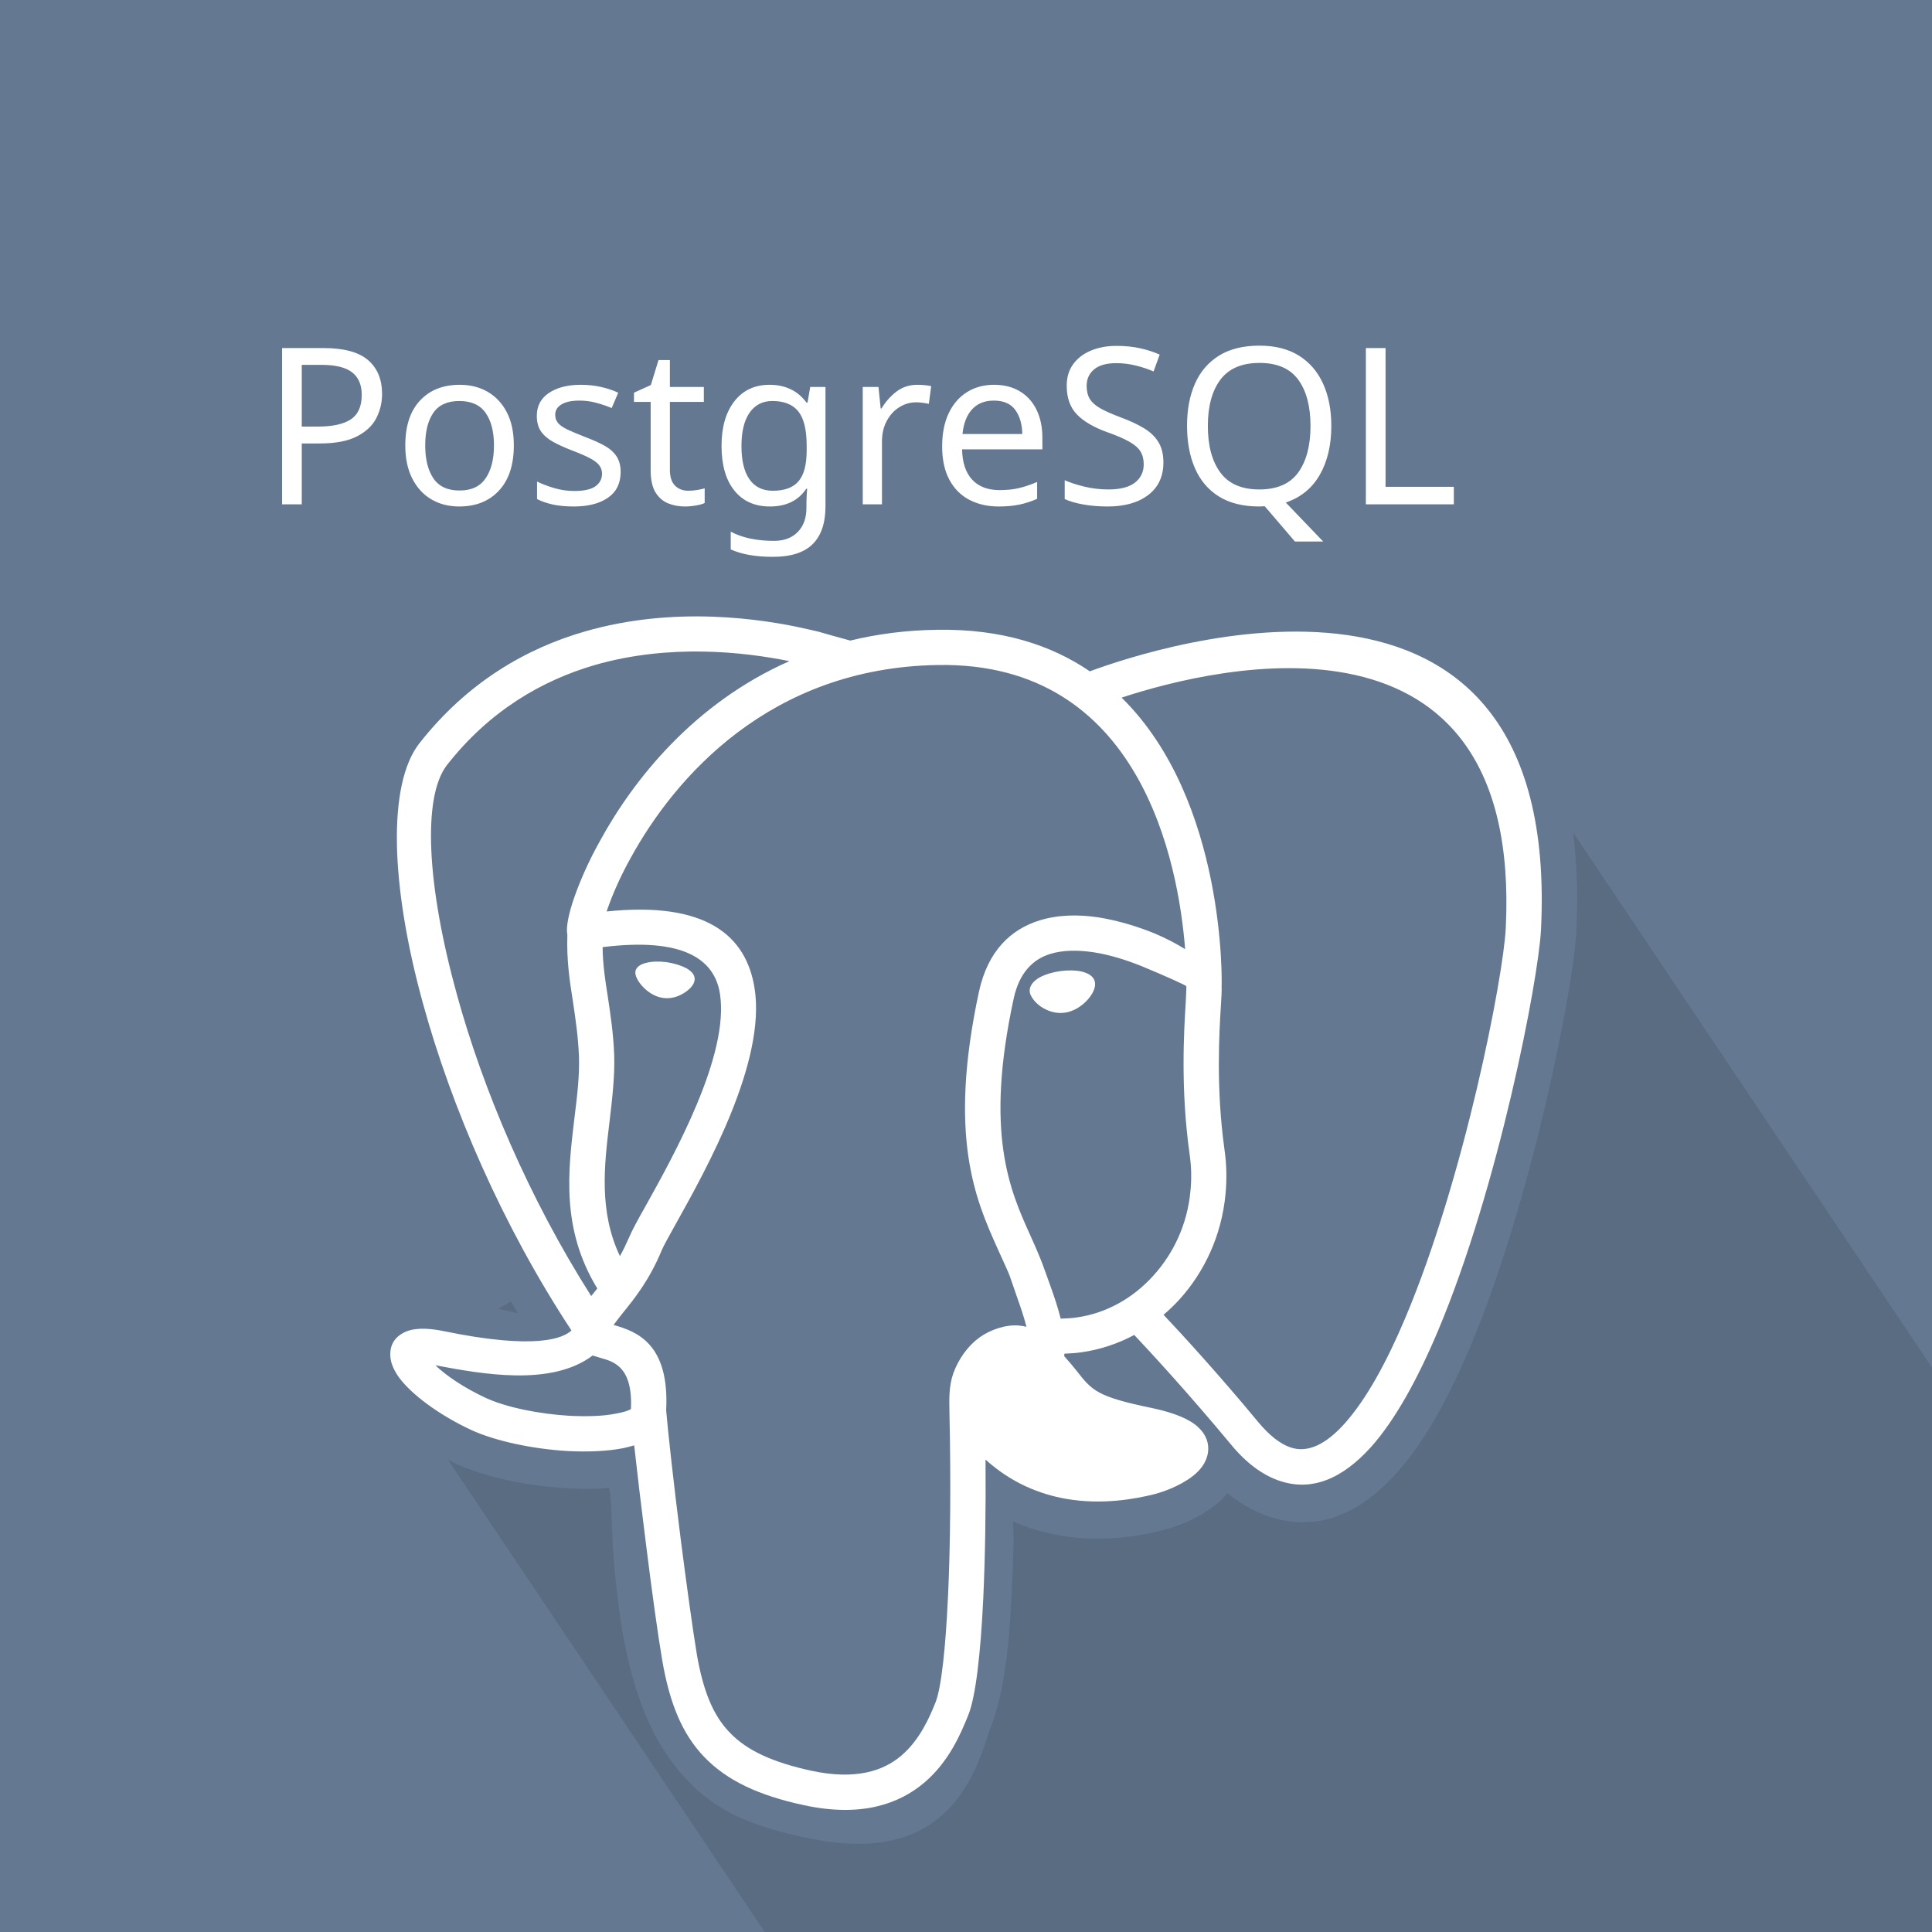
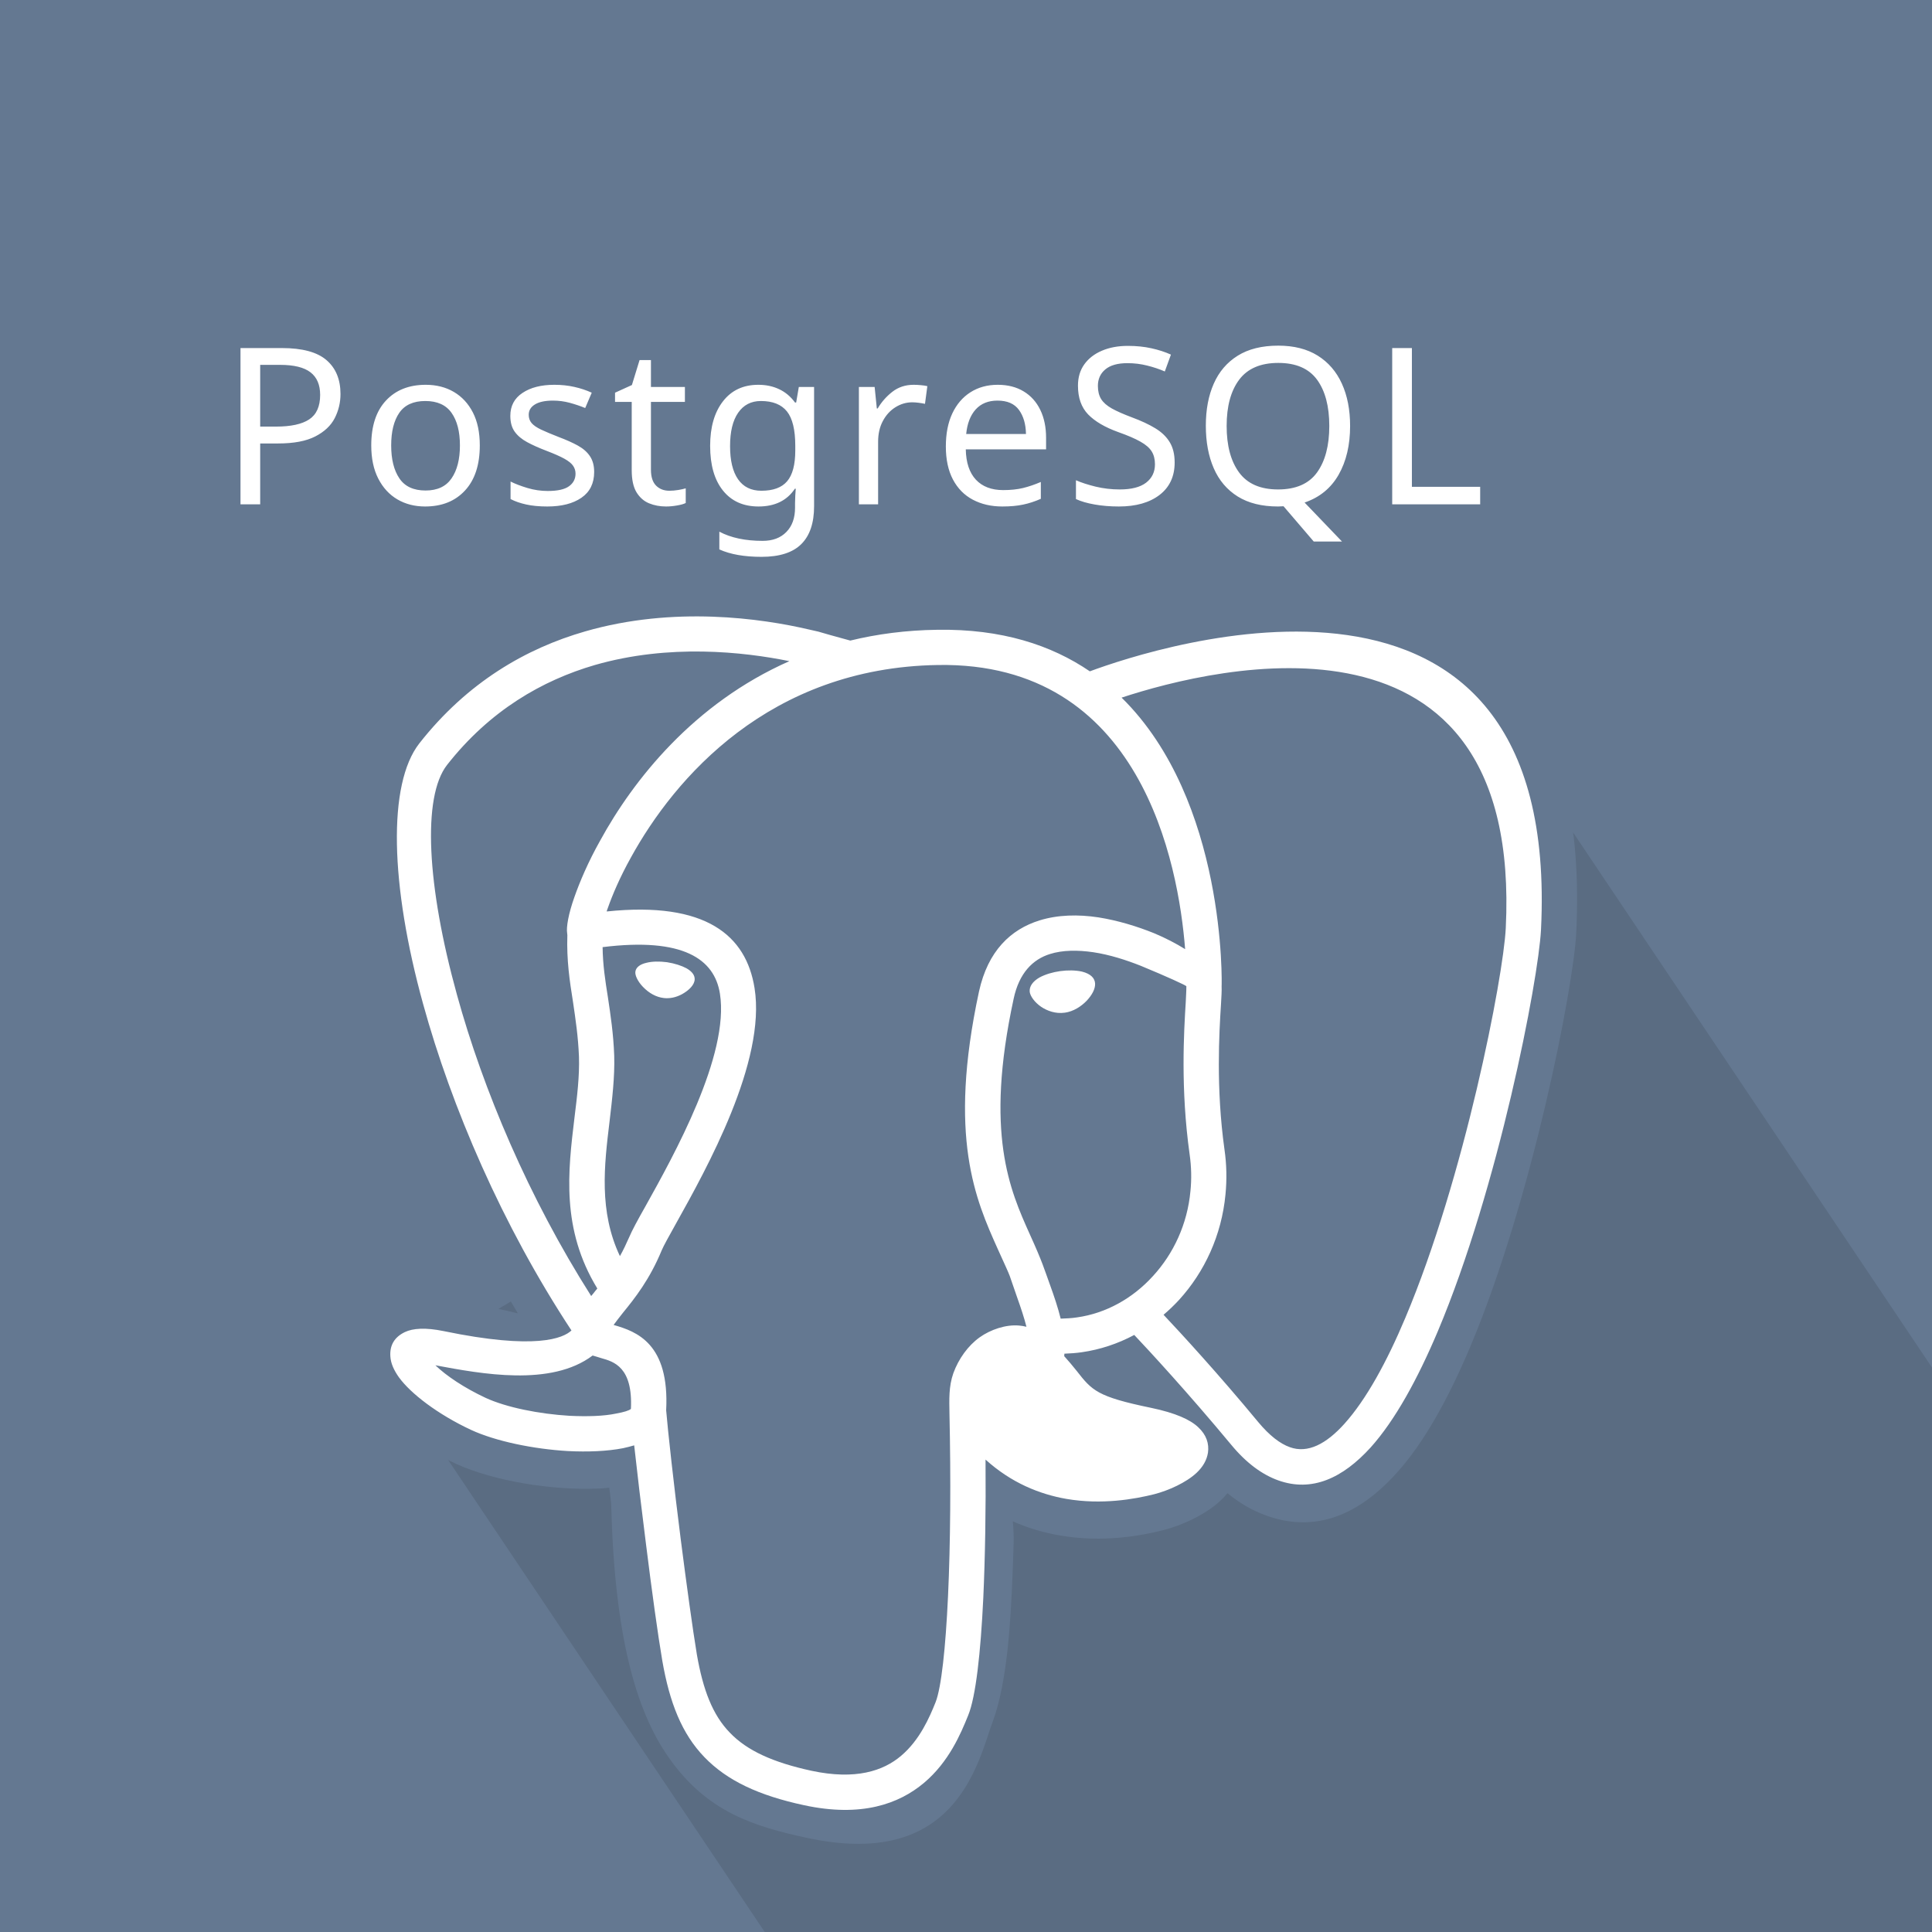
<svg xmlns="http://www.w3.org/2000/svg" version="1.1" id="Layer_1" x="0px" y="0px" width="512px" height="512px" viewBox="0 0 512 512" enable-background="new 0 0 512 512" xml:space="preserve">
  <polyline fill="#647891" points="0,512 512,512 512,0 0,0 0,512 " />
-   <polygon opacity="0.102" fill="#010101" enable-background="new    " points="512,512 512,362.416 395.685,189 103.428,364.046   202.667,512.002 " />
-   <path fill="#647891" d="M161.963,398.415c-0.054-0.541-0.163-1.297-0.271-2.483c-0.109-0.592-0.163-1.133-0.217-1.674l-2.322,0.217  h-0.593c-5.991,0.271-12.956-0.217-19.65-1.347c-6.639-1.136-13.062-2.917-18.028-5.184c-10.203-4.748-18.785-11.497-22.726-16.841  c-2.375-3.346-3.832-6.856-4.049-10.418c-0.486-6.964,2.429-12.307,9.175-15.547c3.887-1.888,9.233-2.375,16.087-0.973  c8.799,1.836,14.359,3.024,17.868,3.887c-15.709-26.069-27.261-54.087-34.115-78.916c-9.501-34.331-9.607-64.182,0.648-77.298  c15.544-19.81,34.762-29.743,53.547-34.223c27.421-6.531,54.733-0.539,66.393,2.807c3.239-0.595,6.585-1.079,10.041-1.459  c4.858-0.485,9.663-0.808,14.521-0.865c9.553-0.163,18.192,1.083,25.962,3.4c5.884,1.728,11.175,4.105,15.978,6.967  c28.554-9.718,133.327-37.57,127.499,78.916c-0.702,13.927-11.604,70.441-28.122,109.63c-5.722,13.548-12.198,25.317-19.431,33.306  c-9.986,11.12-21.487,16.029-34.547,11.333c-3.51-1.241-6.965-3.186-10.312-5.938c-0.539,0.649-1.185,1.349-1.833,1.944  c-3.943,3.724-10.311,6.643-15.331,7.882c-5.991,1.51-15.976,3.292-27.095,1.401c-4.156-0.699-8.421-1.889-12.633-3.776  c0.16,1.778,0.269,3.722,0.218,5.772c-0.11,2.914-0.163,5.828-0.272,7.881c-0.271,7.071-0.647,14.089-1.404,20.889  c-0.809,7.125-1.997,13.44-3.832,18.461c-0.27,0.702-0.482,1.349-0.756,2.104c-4.264,13.172-11.929,36.6-48.31,28.824  c-14.144-3.023-26.722-6.854-36.814-21.318C168.44,453.311,162.826,433.282,161.963,398.415L161.963,398.415z" />
-   <path fill="#FFFFFF" d="M176.539,373.745c0.917-17.704-7.827-20.89-13.927-22.618c0.648-0.916,1.511-1.997,2.482-3.238  c3.13-3.832,7.071-8.8,10.254-16.519c0.487-1.188,1.945-3.779,3.833-7.178c8.042-14.413,23.912-42.858,20.781-62.347  c-2.213-13.873-12.793-23.047-39.188-20.296c0.052-0.269,0.162-0.539,0.269-0.81c1.242-3.562,3.239-8.259,6.154-13.493  c11.551-20.999,36.65-50.311,81.345-51.013c53.925-0.915,63.751,52.741,65.531,75.299c-2.431-1.51-5.236-2.969-8.208-4.21  c-4.534-1.833-9.662-3.4-14.791-4.21c-5.34-0.81-10.741-0.703-15.598,0.81c-7.61,2.375-13.658,8.042-16.031,18.839  c-8.312,38.594-0.864,55.223,4.967,68.229c4.268,9.394,2.492,5.385,5.171,12.917c0.979,2.747,1.836,5.332,2.438,7.703  c-0.649-0.163-1.348-0.271-1.944-0.323c-3.509-0.324-7.609,1.081-10.47,3.13c-3.078,2.214-5.561,5.67-6.963,9.502  c-1.243,3.563-1.082,6.964-1.026,10.688c0.379,17.325,0.27,34.436-0.38,48.364c-0.647,13.871-1.778,24.236-3.291,28.121  c-1.62,4.049-4.21,10.039-9.123,14.197c-4.75,4.049-12.091,6.476-23.748,3.992c-10.204-2.212-17.111-5.343-21.646-10.095  c-4.589-4.693-7.125-11.389-8.744-20.673c-1.134-6.804-2.753-18.678-4.267-30.444C178.589,393.718,176.97,378.982,176.539,373.745  L176.539,373.745z M303.227,382.221c-17.758-3.671-19.541-5.881-25.264-13.169c-2.104-2.647-4.208-5.075-6.586-7.448  c-0.753-0.757-1.51-0.918-2.104-0.973c-1.295-0.106-3.131,0.594-4.265,1.405c-1.512,1.078-2.81,2.914-3.563,4.965  c-0.703,2.104-0.973,4.695,0.379,6.586c6.639,9.229,14.792,13.116,22.4,14.413c7.719,1.349,15.006,0,19.381-1.081  c2.156-0.542,4.642-1.567,6.26-2.701C308.571,383.57,306.41,382.869,303.227,382.221L303.227,382.221z M308.354,348.43  c1.457-1.24,2.808-2.538,4.104-3.939c6.747-7.396,11.281-17.111,12.307-27.96c0.379-3.888,0.321-7.882-0.269-11.929  c-2.267-16.248-1.405-30.877-0.918-38.488c0.108-1.996,0.217-3.508,0.161-4.696c0.055-0.376,1.297-49.228-26.504-76.541  c25.102-8.258,106.23-28.068,101.808,61.103c-0.649,13.009-10.962,66.18-26.616,103.264c-4.908,11.659-10.361,21.645-16.139,28.067  c-4.807,5.343-9.715,7.936-14.465,6.207c-2.588-0.916-5.399-3.076-8.366-6.639C322.874,364.084,312.941,353.288,308.354,348.43  L308.354,348.43z M209.194,175.213c-25.424,11.227-41.402,31.576-50.146,47.554c-3.184,5.668-5.397,10.905-6.802,14.899  c-1.619,4.534-2.213,8.096-1.941,9.661c0,0.163,0.051,0.326,0.051,0.486c-0.217,6.638,0.594,12.089,1.512,17.811  c0.647,4.427,1.35,9.015,1.565,14.413c0.162,5.126-0.487,10.525-1.188,16.138c-1.728,14.306-3.562,29.526,6.046,45.288  c-0.163,0.218-0.325,0.434-0.486,0.595c-0.378,0.484-0.756,0.974-1.134,1.404c-16.572-26.072-28.662-54.735-35.571-79.833  c-7.987-28.878-9.23-52.415-2.644-60.891c11.388-14.518,25.315-22.453,39.189-26.503C177.347,170.57,196.995,172.73,209.194,175.213  L209.194,175.213z M314.398,261.361c0,1.404-0.108,2.807-0.162,4.211c-0.485,7.826-1.403,22.994,1.025,40.322  c0.484,3.345,0.539,6.64,0.217,9.77c-0.811,8.746-4.479,16.572-9.932,22.509c-5.344,5.885-12.415,9.878-20.191,10.959  c-1.403,0.218-2.86,0.27-4.264,0.324c-0.706-2.857-1.693-5.818-2.816-8.914c-1.551-4.266-1.98-6-5.336-13.379  c-5.291-11.768-12.035-26.774-4.318-62.454c1.457-6.908,5.129-10.473,9.607-11.877c3.401-1.078,7.396-1.078,11.496-0.484  c4.319,0.647,8.694,2.049,12.635,3.615C309.166,258.771,314.345,261.146,314.398,261.361L314.398,261.361z M286.706,257.477  c-3.438-0.738-8.126-0.103-11.226,1.565c-1.78,1.024-2.752,2.373-2.593,3.832l0,0l0,0l0,0l0,0c0.162,1.134,1.298,2.753,3.024,3.938  c1.617,1.084,3.83,1.892,6.207,1.565l0,0l0,0h0.053l0,0c2.32-0.321,4.373-1.673,5.829-3.183c1.41-1.514,2.287-3.139,2.212-4.545  C290.139,259.251,289.111,258.077,286.706,257.477L286.706,257.477z M159.696,250.999c21.375-2.646,29.633,3.185,31.09,12.308  c2.593,16.301-12.199,42.858-19.756,56.408c-2.05,3.614-3.562,6.425-4.263,8.096c-0.811,1.837-1.619,3.562-2.482,5.073  c-5.615-11.875-4.158-24.073-2.754-35.625c0.702-5.991,1.403-11.819,1.243-17.487c-0.217-5.883-0.972-10.799-1.674-15.494  C160.398,259.904,159.75,255.694,159.696,250.999L159.696,250.999z M157.052,359.225c0.702,0.216,1.513,0.435,2.321,0.702  c3.239,0.916,8.367,2.32,7.828,13.442c-0.432,0.429-1.836,0.861-3.941,1.242c-3.293,0.701-7.665,0.81-12.308,0.592  c-8.096-0.484-16.732-2.214-22.24-4.748c-5.668-2.648-10.418-5.831-13.331-8.64C127.542,364.082,146.019,367.557,157.052,359.225  L157.052,359.225z M168.386,257.477L168.386,257.477L168.386,257.477c-0.163,0.971,0.647,2.645,1.997,4.047  c1.634,1.701,3.529,2.737,5.54,2.963c1.563,0.176,3.194-0.139,4.824-1.018c1.919-1.066,3.326-2.513,3.351-3.97  c0.019-0.996-0.61-1.997-2.163-2.886c-1.296-0.7-3.129-1.296-5.183-1.62c-2.05-0.268-3.995-0.215-5.452,0.163  C169.63,255.533,168.549,256.343,168.386,257.477L168.386,257.477z M151.44,352.586c-2.16,2.052-9.448,5.237-33.901,0.163  c-4.75-0.973-8.096-0.757-10.254,0.269c-2.808,1.353-4.047,3.563-3.833,6.479c0.109,1.781,0.92,3.614,2.269,5.507  c3.13,4.316,10.309,9.823,19.107,13.929c6.531,3.021,16.517,5.073,25.64,5.61c5.344,0.271,10.473,0.055,14.628-0.753  c1.025-0.218,2.052-0.486,2.97-0.757c0.754,6.855,1.89,16.462,3.13,26.179c1.513,12.2,3.186,24.292,4.317,30.877  c1.944,11.173,5.183,19.379,11.175,25.586c5.991,6.206,14.358,10.146,26.45,12.737c15.112,3.24,25.047-0.321,31.739-5.938  c6.585-5.56,9.715-12.955,11.714-17.923c1.997-4.911,3.292-16.409,3.995-31.144c0.486-10.741,0.702-23.428,0.592-36.601  c6.803,6.154,14.303,9.178,21.43,10.418c9.445,1.619,18.084,0.056,23.267-1.24c3.778-0.972,8.472-3.08,11.226-5.668  c1.62-1.515,2.7-3.292,3.023-5.345c0.323-2.375-0.378-4.694-2.592-6.746c-2.105-1.999-5.991-3.776-12.469-5.128  c-14.359-2.967-15.653-4.585-19.752-9.823c-1.084-1.348-2.162-2.646-3.293-3.888c0.051-0.216,0.051-0.43,0.051-0.647  c1.564-0.055,3.08-0.162,4.589-0.378c4.909-0.702,9.608-2.27,13.928-4.587c3.883,4.103,14.304,15.383,25.69,29.094  c4.05,4.909,8.261,7.936,12.471,9.447c8.904,3.181,17.057-0.543,24.505-8.745c6.478-7.233,12.415-18.084,17.761-30.717  c16.086-38.106,26.664-93.003,27.365-106.444c5.508-110.548-102.398-74.868-119.561-68.5c-10.202-6.962-23.375-11.283-40.432-11.01  c-8.26,0.108-15.978,1.134-23.049,2.861c-3.401-0.918-8.207-2.267-8.475-2.375c-0.648-0.163-1.403-0.326-2.376-0.539  c-12.685-2.967-35.897-6.314-59.431,0.486c-15.544,4.478-31.145,13.385-43.938,29.686c-8.421,10.796-7.719,37.462,1.025,69.092  C119.644,293.318,133.032,324.625,151.44,352.586L151.44,352.586z" />
+   <polygon opacity="0.102" fill="#010101" enable-background="new    " points="512,512 512,362.416 395.686,189 103.428,364.046   202.667,512.002 " />
+   <path fill="#647891" d="M161.963,398.415c-0.054-0.541-0.163-1.297-0.271-2.483c-0.109-0.592-0.163-1.133-0.217-1.674l-2.322,0.217  h-0.593c-5.991,0.271-12.956-0.217-19.65-1.347c-6.639-1.136-13.062-2.917-18.028-5.184c-10.203-4.748-18.785-11.497-22.726-16.841  c-2.375-3.347-3.832-6.856-4.049-10.419c-0.486-6.964,2.429-12.307,9.175-15.547c3.887-1.888,9.233-2.375,16.087-0.973  c8.799,1.836,14.359,3.024,17.868,3.887c-15.709-26.068-27.261-54.087-34.115-78.915c-9.501-34.332-9.607-64.183,0.648-77.299  c15.544-19.81,34.762-29.743,53.547-34.223c27.421-6.531,54.733-0.539,66.393,2.807c3.239-0.595,6.585-1.079,10.041-1.459  c4.858-0.485,9.663-0.808,14.521-0.865c9.553-0.163,18.192,1.083,25.962,3.4c5.884,1.728,11.175,4.105,15.978,6.967  c28.554-9.718,133.327-37.57,127.499,78.916c-0.702,13.928-11.604,70.441-28.122,109.63c-5.722,13.548-12.198,25.317-19.431,33.307  c-9.986,11.12-21.487,16.028-34.547,11.333c-3.51-1.241-6.965-3.187-10.312-5.938c-0.539,0.649-1.185,1.35-1.833,1.944  c-3.942,3.724-10.312,6.643-15.331,7.882c-5.99,1.51-15.976,3.292-27.095,1.401c-4.156-0.699-8.421-1.89-12.633-3.776  c0.159,1.778,0.269,3.722,0.218,5.772c-0.109,2.913-0.163,5.827-0.271,7.881c-0.271,7.07-0.647,14.089-1.404,20.889  c-0.809,7.125-1.997,13.44-3.832,18.461c-0.27,0.702-0.482,1.349-0.756,2.104c-4.264,13.172-11.929,36.6-48.311,28.823  c-14.144-3.022-26.722-6.854-36.814-21.317C168.44,453.311,162.826,433.282,161.963,398.415L161.963,398.415z" />
+   <path fill="#FFFFFF" d="M176.539,373.745c0.917-17.704-7.827-20.89-13.927-22.618c0.648-0.916,1.511-1.997,2.482-3.238  c3.13-3.832,7.071-8.8,10.254-16.519c0.487-1.188,1.945-3.779,3.833-7.178c8.042-14.413,23.912-42.858,20.781-62.348  c-2.213-13.873-12.793-23.047-39.188-20.296c0.052-0.269,0.162-0.539,0.269-0.81c1.242-3.562,3.239-8.259,6.154-13.493  c11.551-20.999,36.65-50.311,81.345-51.013c53.925-0.915,63.751,52.741,65.531,75.299c-2.431-1.51-5.236-2.969-8.208-4.21  c-4.534-1.833-9.662-3.4-14.791-4.21c-5.34-0.81-10.741-0.703-15.598,0.81c-7.61,2.375-13.658,8.042-16.031,18.839  c-8.312,38.595-0.864,55.224,4.967,68.229c4.268,9.394,2.492,5.385,5.171,12.917c0.979,2.747,1.836,5.332,2.438,7.703  c-0.649-0.163-1.349-0.271-1.944-0.323c-3.509-0.324-7.609,1.081-10.47,3.13c-3.078,2.214-5.562,5.67-6.963,9.502  c-1.243,3.563-1.082,6.964-1.026,10.688c0.379,17.324,0.27,34.436-0.38,48.363c-0.647,13.871-1.778,24.236-3.291,28.121  c-1.62,4.049-4.21,10.039-9.123,14.197c-4.75,4.049-12.091,6.476-23.748,3.992c-10.204-2.212-17.111-5.344-21.646-10.096  c-4.589-4.692-7.125-11.389-8.744-20.673c-1.134-6.804-2.753-18.678-4.267-30.443C178.589,393.718,176.97,378.982,176.539,373.745  L176.539,373.745z M303.227,382.221c-17.758-3.671-19.541-5.881-25.264-13.169c-2.104-2.646-4.208-5.075-6.586-7.448  c-0.753-0.757-1.51-0.918-2.104-0.973c-1.295-0.105-3.131,0.594-4.266,1.405c-1.512,1.078-2.811,2.914-3.562,4.965  c-0.703,2.104-0.973,4.695,0.379,6.586c6.639,9.229,14.792,13.116,22.4,14.413c7.719,1.349,15.006,0,19.381-1.081  c2.155-0.542,4.642-1.567,6.26-2.701C308.571,383.57,306.41,382.869,303.227,382.221L303.227,382.221z M308.354,348.43  c1.457-1.239,2.809-2.538,4.104-3.938c6.747-7.396,11.281-17.111,12.308-27.96c0.379-3.889,0.32-7.882-0.27-11.93  c-2.268-16.248-1.405-30.877-0.918-38.487c0.107-1.996,0.217-3.509,0.161-4.696c0.055-0.376,1.297-49.228-26.505-76.541  c25.103-8.258,106.23-28.068,101.809,61.103c-0.648,13.008-10.962,66.18-26.616,103.264c-4.907,11.659-10.36,21.645-16.139,28.066  c-4.808,5.344-9.715,7.937-14.465,6.207c-2.589-0.916-5.399-3.075-8.366-6.639C322.874,364.084,312.941,353.288,308.354,348.43  L308.354,348.43z M209.194,175.213c-25.424,11.227-41.402,31.576-50.146,47.554c-3.184,5.668-5.397,10.905-6.802,14.899  c-1.619,4.534-2.213,8.096-1.941,9.661c0,0.163,0.051,0.326,0.051,0.486c-0.217,6.638,0.594,12.089,1.512,17.811  c0.647,4.427,1.35,9.015,1.565,14.413c0.162,5.126-0.487,10.525-1.188,16.138c-1.728,14.307-3.562,29.526,6.046,45.288  c-0.163,0.218-0.325,0.434-0.486,0.595c-0.378,0.484-0.756,0.975-1.134,1.404c-16.572-26.072-28.662-54.735-35.571-79.833  c-7.987-28.878-9.23-52.415-2.644-60.891c11.388-14.518,25.315-22.453,39.189-26.503C177.347,170.57,196.995,172.73,209.194,175.213  L209.194,175.213z M314.398,261.361c0,1.404-0.108,2.807-0.162,4.211c-0.485,7.826-1.403,22.994,1.024,40.322  c0.484,3.345,0.539,6.64,0.218,9.77c-0.812,8.746-4.479,16.572-9.933,22.509c-5.344,5.885-12.415,9.878-20.19,10.959  c-1.403,0.218-2.86,0.271-4.265,0.324c-0.706-2.857-1.692-5.818-2.815-8.914c-1.551-4.266-1.98-6-5.336-13.379  c-5.291-11.769-12.035-26.774-4.318-62.454c1.457-6.908,5.129-10.473,9.607-11.877c3.4-1.078,7.396-1.078,11.496-0.484  c4.318,0.647,8.693,2.049,12.635,3.615C309.166,258.771,314.345,261.146,314.398,261.361L314.398,261.361z M286.706,257.477  c-3.438-0.738-8.126-0.103-11.226,1.565c-1.78,1.024-2.752,2.373-2.594,3.832l0,0l0,0l0,0l0,0c0.162,1.134,1.299,2.753,3.024,3.938  c1.616,1.084,3.83,1.892,6.207,1.564l0,0l0,0h0.053l0,0c2.32-0.32,4.373-1.673,5.829-3.184c1.41-1.514,2.287-3.139,2.212-4.545  C290.139,259.251,289.111,258.077,286.706,257.477L286.706,257.477z M159.696,250.999c21.375-2.646,29.633,3.185,31.09,12.308  c2.593,16.301-12.199,42.858-19.756,56.408c-2.05,3.614-3.562,6.425-4.263,8.096c-0.811,1.838-1.619,3.562-2.482,5.073  c-5.615-11.875-4.158-24.073-2.754-35.625c0.702-5.991,1.403-11.819,1.243-17.487c-0.217-5.883-0.972-10.799-1.674-15.494  C160.398,259.904,159.75,255.694,159.696,250.999L159.696,250.999z M157.052,359.225c0.702,0.217,1.513,0.436,2.321,0.702  c3.239,0.916,8.367,2.32,7.828,13.442c-0.432,0.429-1.836,0.861-3.941,1.242c-3.293,0.7-7.665,0.81-12.308,0.592  c-8.096-0.484-16.732-2.214-22.24-4.748c-5.668-2.648-10.418-5.831-13.331-8.64C127.542,364.082,146.019,367.557,157.052,359.225  L157.052,359.225z M168.386,257.477L168.386,257.477L168.386,257.477c-0.163,0.972,0.647,2.646,1.997,4.047  c1.634,1.701,3.529,2.737,5.54,2.963c1.563,0.177,3.194-0.139,4.824-1.018c1.919-1.066,3.326-2.513,3.351-3.97  c0.019-0.996-0.61-1.997-2.163-2.886c-1.296-0.7-3.129-1.296-5.183-1.62c-2.05-0.268-3.995-0.215-5.452,0.163  C169.63,255.533,168.549,256.343,168.386,257.477L168.386,257.477z M151.44,352.586c-2.16,2.052-9.448,5.237-33.901,0.163  c-4.75-0.973-8.096-0.757-10.254,0.269c-2.808,1.354-4.047,3.563-3.833,6.479c0.109,1.781,0.92,3.614,2.269,5.507  c3.13,4.316,10.309,9.823,19.107,13.929c6.531,3.021,16.517,5.073,25.64,5.61c5.344,0.271,10.473,0.055,14.628-0.753  c1.025-0.218,2.052-0.486,2.97-0.757c0.754,6.854,1.89,16.462,3.13,26.179c1.513,12.2,3.186,24.292,4.317,30.877  c1.944,11.173,5.183,19.379,11.175,25.586c5.991,6.206,14.358,10.146,26.45,12.737c15.112,3.24,25.047-0.321,31.739-5.938  c6.585-5.56,9.715-12.955,11.714-17.923c1.997-4.911,3.292-16.409,3.995-31.144c0.486-10.741,0.702-23.429,0.592-36.602  c6.803,6.154,14.303,9.179,21.43,10.418c9.445,1.619,18.084,0.057,23.268-1.239c3.777-0.973,8.473-3.08,11.227-5.668  c1.619-1.516,2.699-3.292,3.022-5.346c0.323-2.375-0.378-4.693-2.592-6.746c-2.105-1.999-5.991-3.775-12.47-5.128  c-14.358-2.967-15.652-4.585-19.752-9.822c-1.084-1.349-2.162-2.646-3.293-3.889c0.051-0.216,0.051-0.43,0.051-0.646  c1.564-0.056,3.08-0.162,4.59-0.378c4.908-0.702,9.607-2.271,13.928-4.587c3.883,4.103,14.305,15.383,25.689,29.094  c4.051,4.909,8.262,7.936,12.472,9.447c8.903,3.181,17.058-0.544,24.505-8.745c6.479-7.233,12.415-18.084,17.762-30.718  c16.085-38.105,26.663-93.003,27.364-106.443c5.508-110.548-102.397-74.868-119.562-68.5c-10.201-6.962-23.375-11.283-40.432-11.01  c-8.26,0.108-15.978,1.134-23.049,2.861c-3.401-0.918-8.207-2.267-8.475-2.375c-0.648-0.163-1.403-0.326-2.376-0.539  c-12.685-2.967-35.897-6.313-59.431,0.486c-15.544,4.478-31.145,13.385-43.938,29.686c-8.421,10.796-7.719,37.462,1.025,69.091  C119.644,293.318,133.032,324.625,151.44,352.586L151.44,352.586z" />
  <rect y="92.12" fill="none" width="512" height="120.047" />
-   <text transform="matrix(1 0 0 1 69.1284 133.6465)" fill="#FFFFFF" font-family="'Arial-Black'" font-size="58">PostgreSQL</text>
+   <text transform="matrix(1 0 0 1 58.1084 133.6465)" fill="#FFFFFF" font-family="'Arial-Black'" font-size="58" letter-spacing="2">PostgreSQL</text>
</svg>
